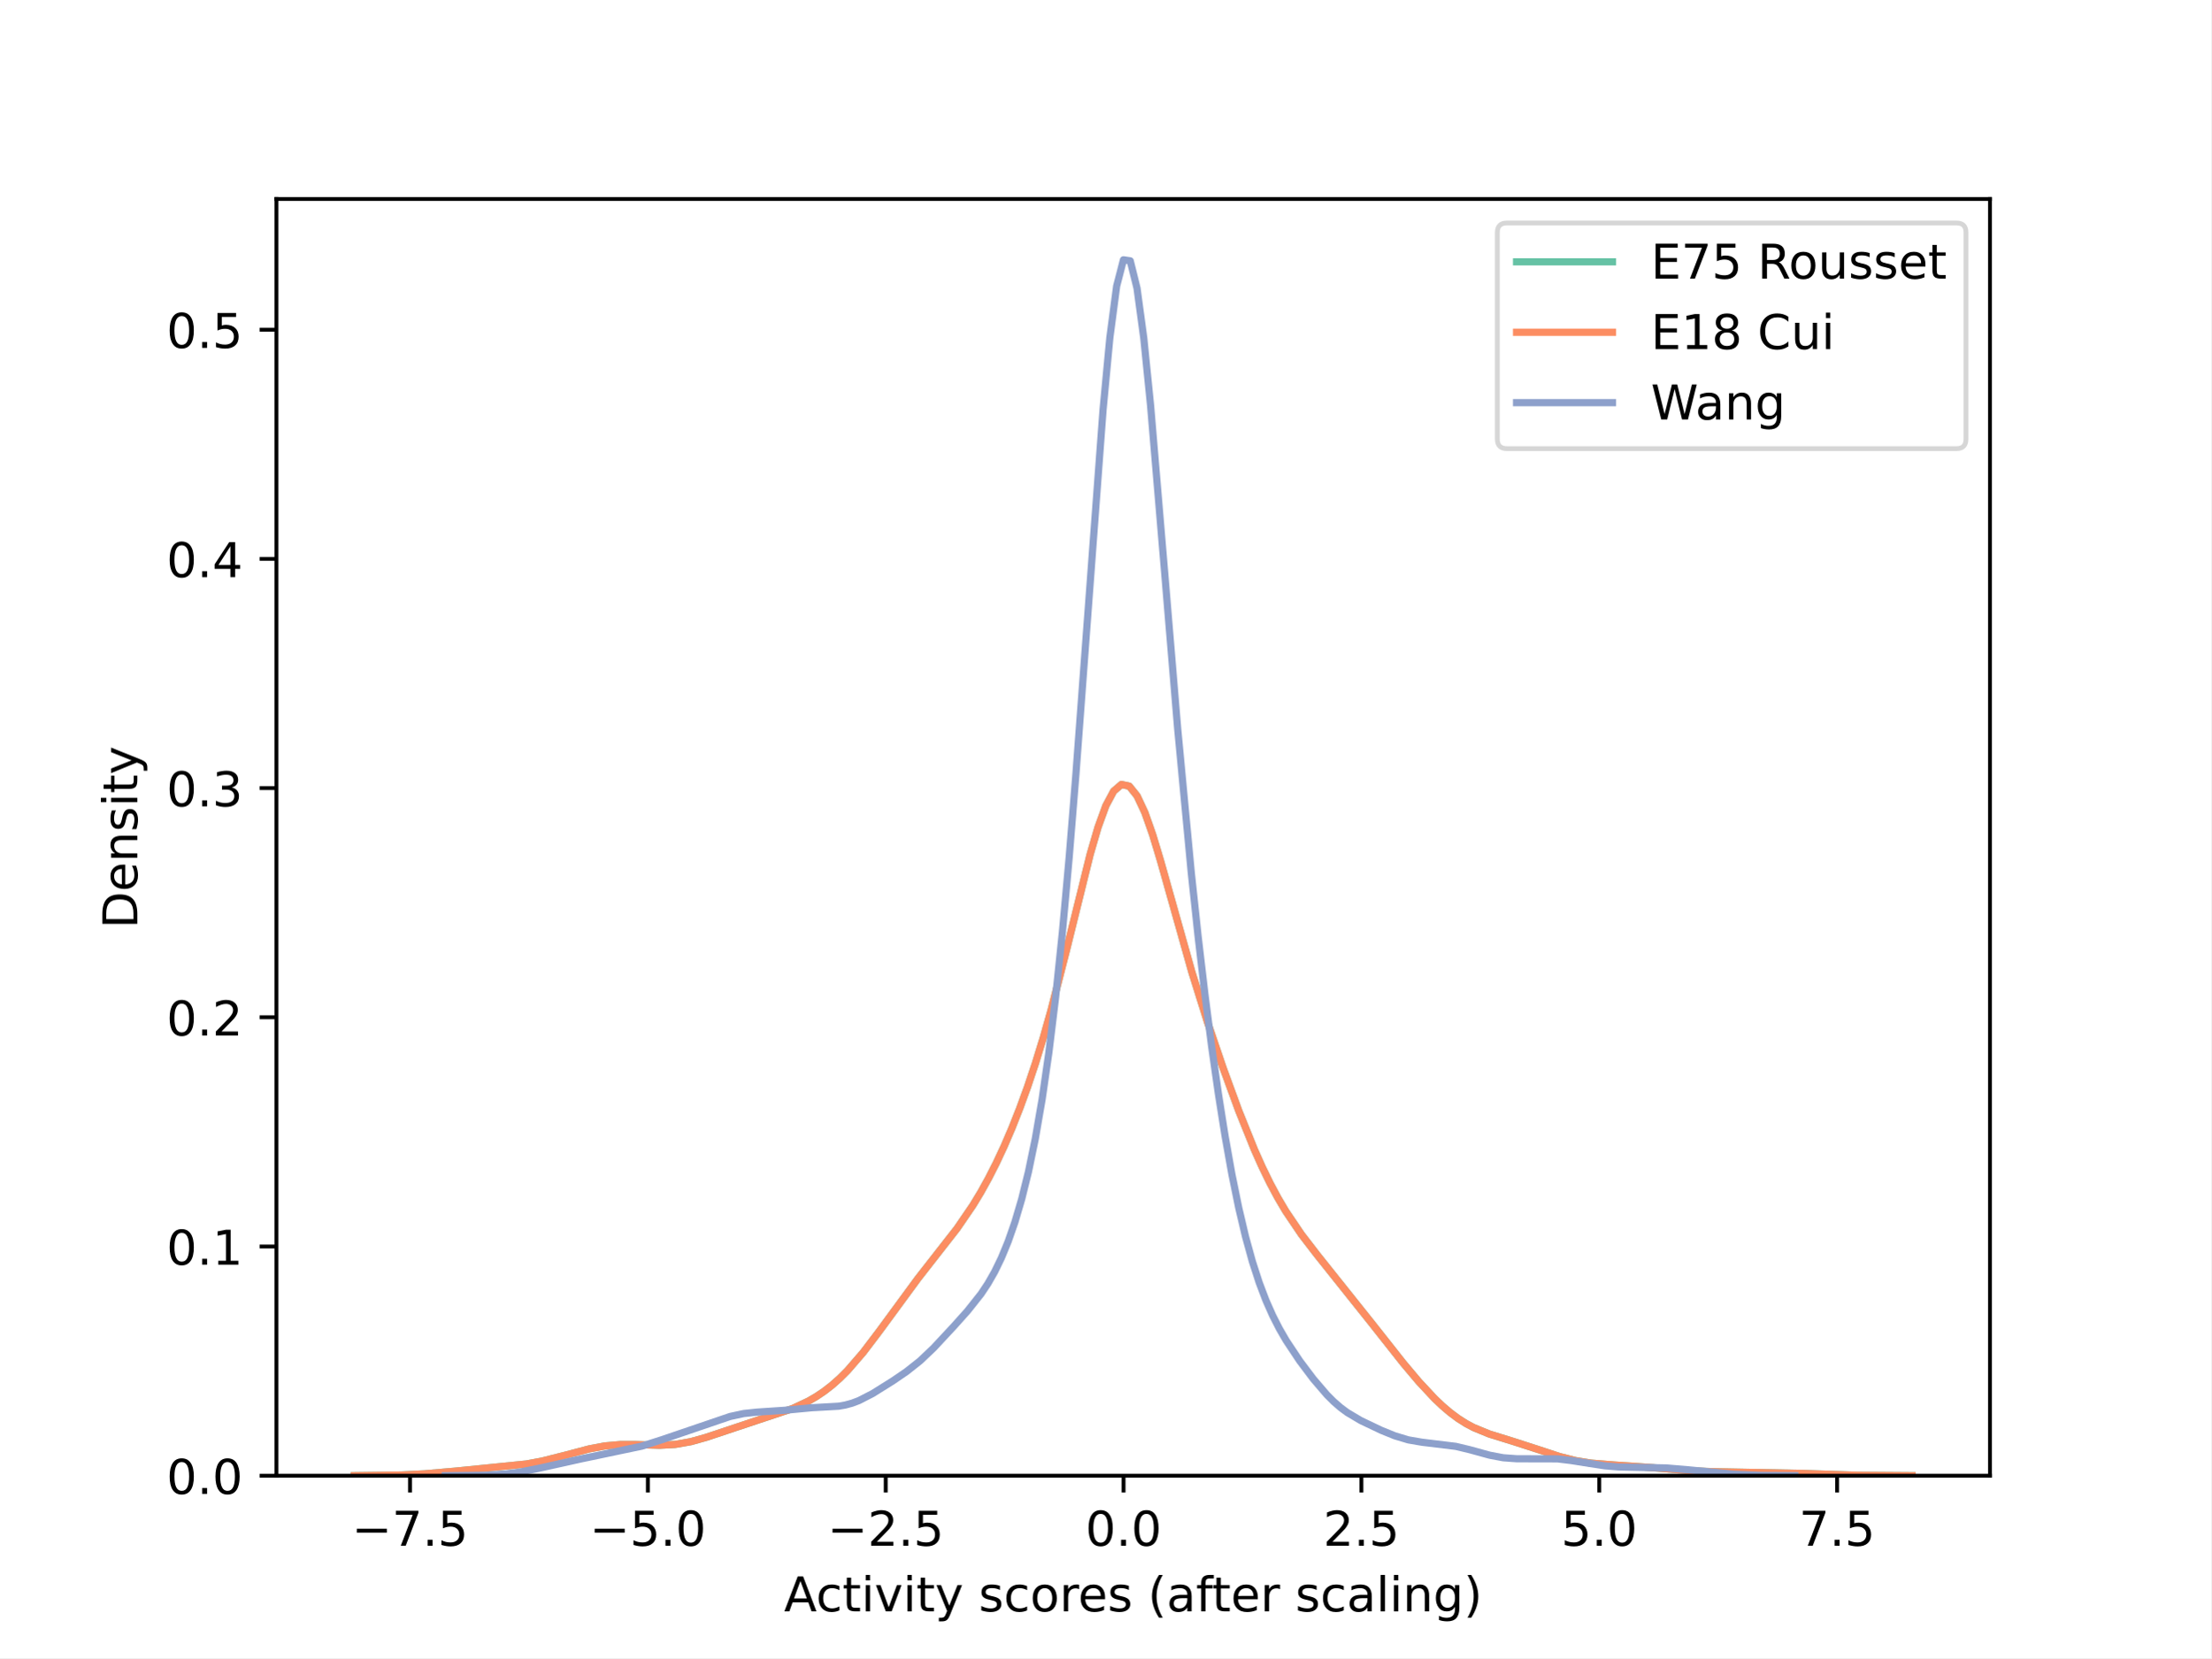
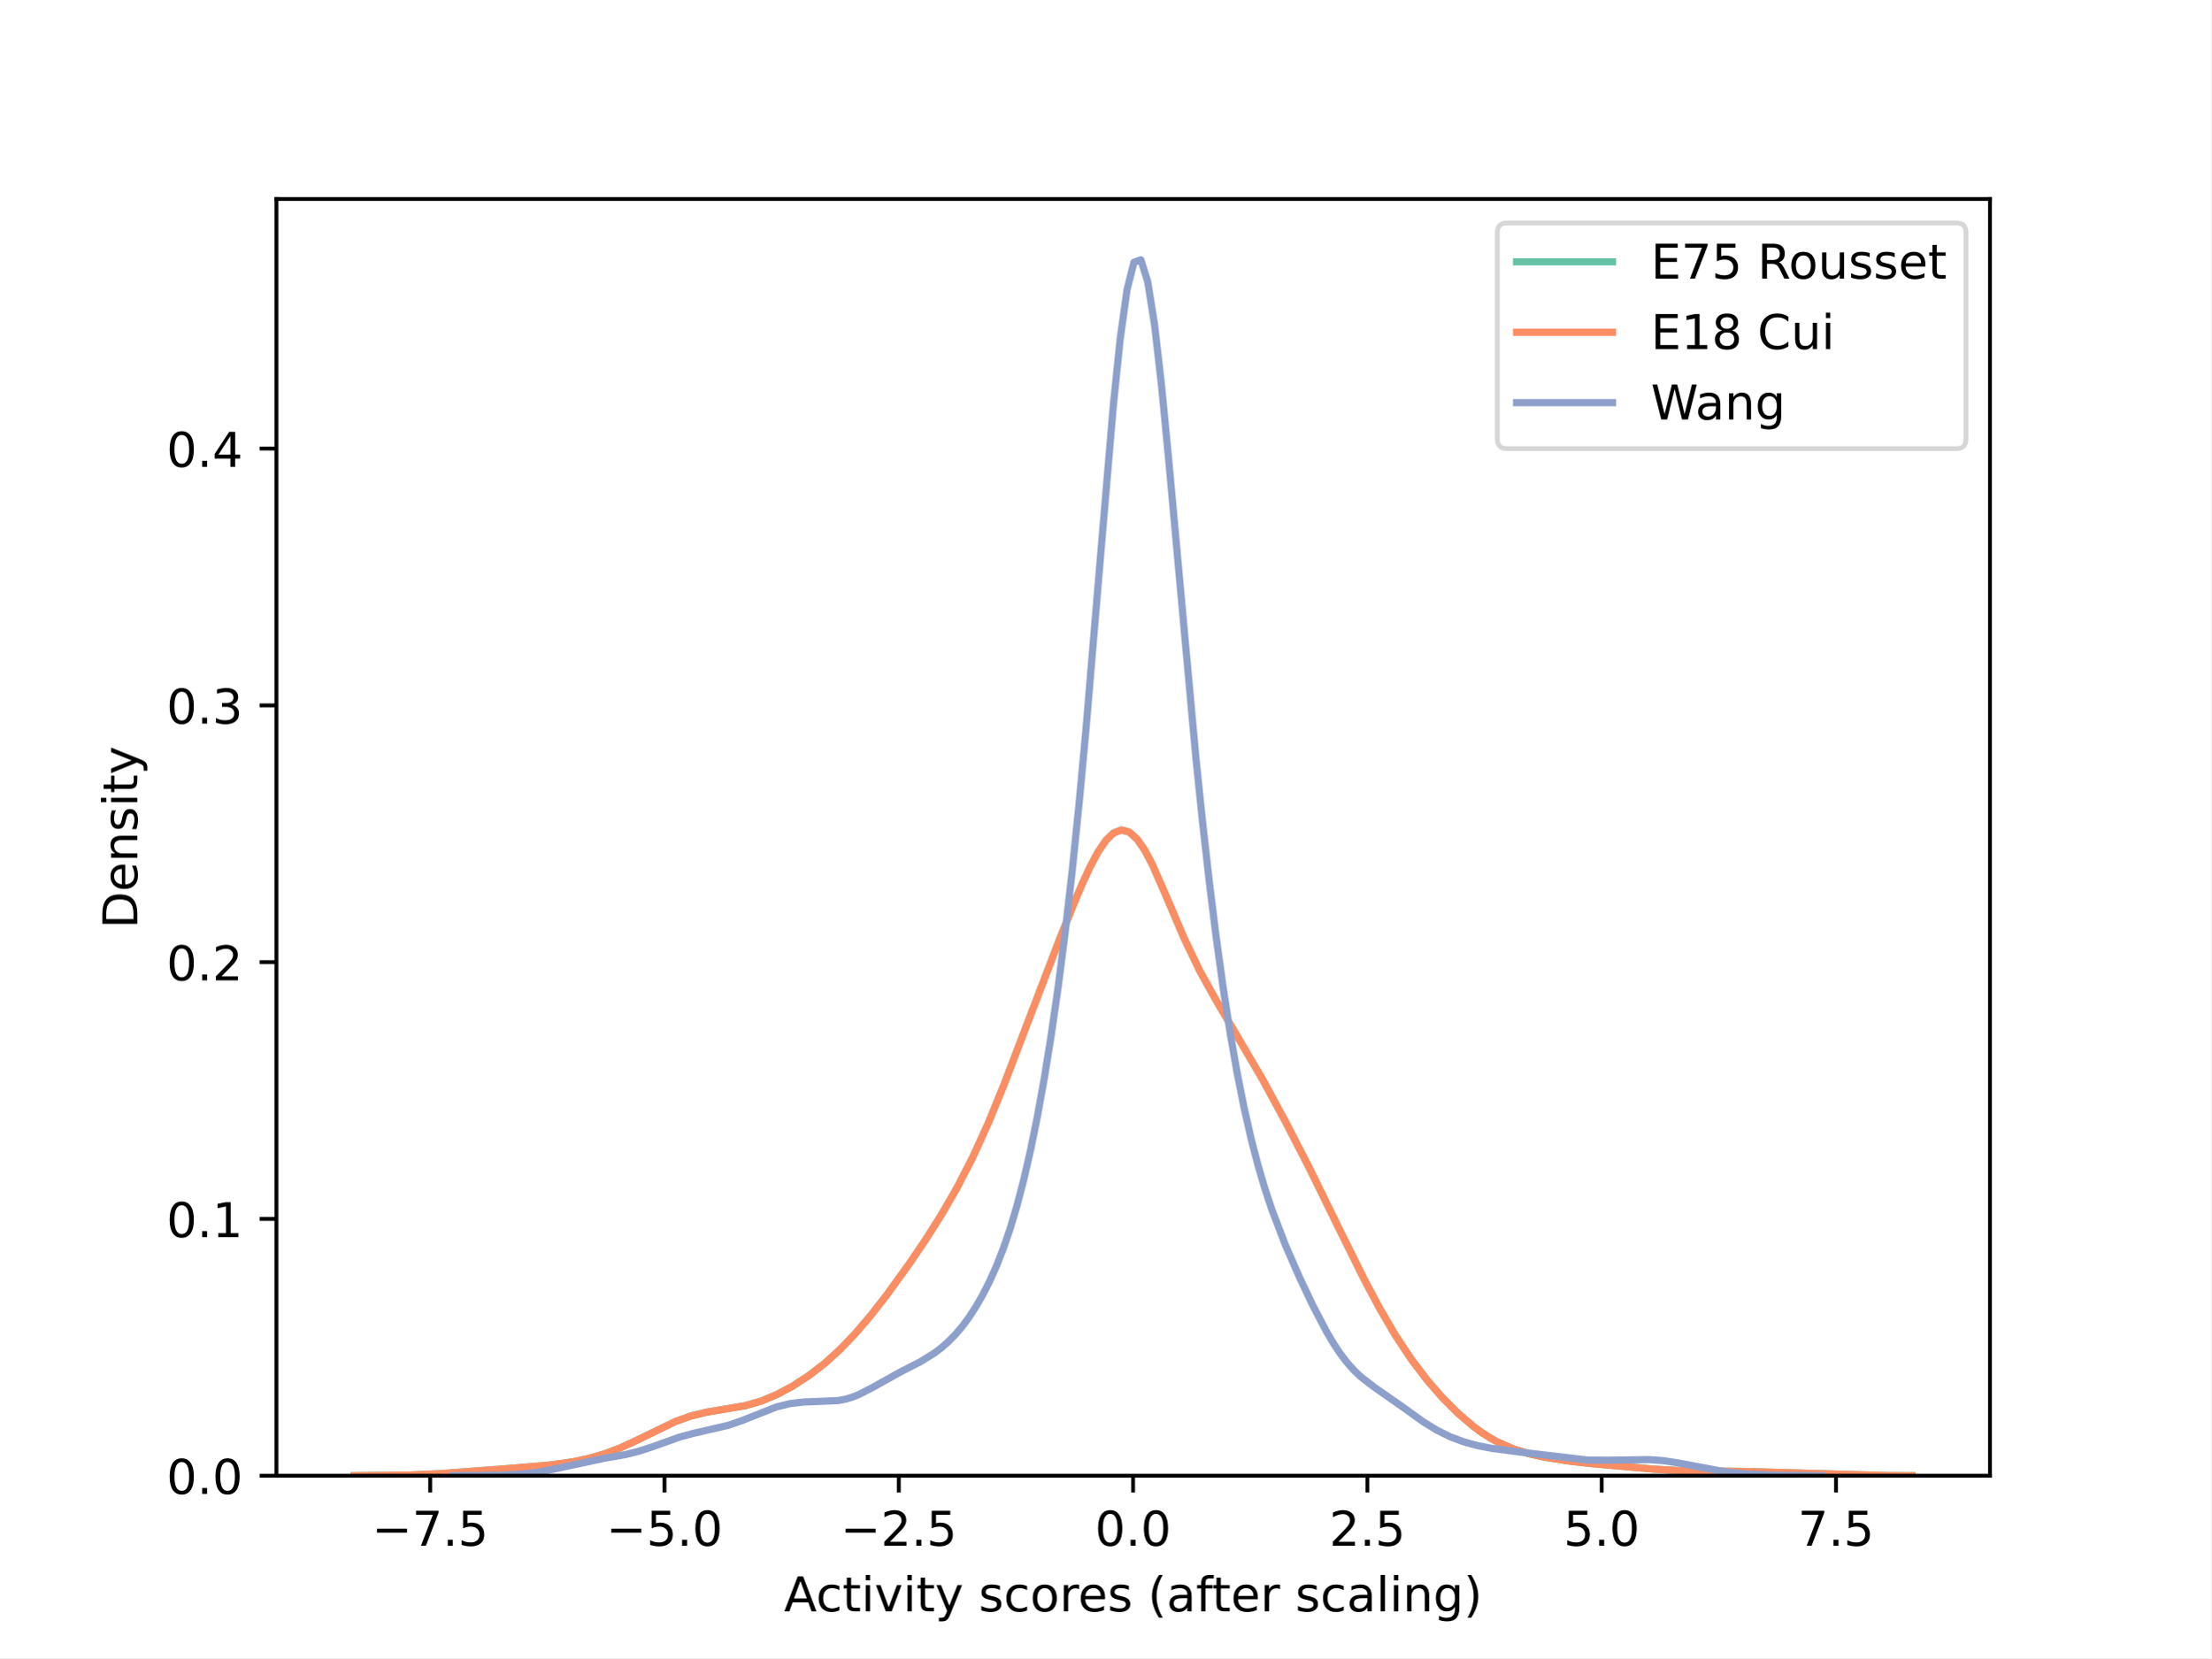
<svg xmlns="http://www.w3.org/2000/svg" xmlns:xlink="http://www.w3.org/1999/xlink" width="460.8pt" height="345.6pt" viewBox="0 0 460.8 345.6" version="1.1">
  <defs>
    <style type="text/css">*{stroke-linejoin: round; stroke-linecap: butt}</style>
  </defs>
  <g id="figure_1">
    <g id="patch_1">
      <path d="M 0 345.6  L 460.8 345.6  L 460.8 0  L 0 0  z " style="fill: #ffffff" />
    </g>
    <g id="axes_1">
      <g id="patch_2">
        <path d="M 57.6 307.584  L 414.72 307.584  L 414.72 41.472  L 57.6 41.472  z " style="fill: #ffffff" />
      </g>
      <g id="matplotlib.axis_1">
        <g id="xtick_1">
          <g id="line2d_1">
            <defs>
-               <path id="mdf2edb99ec" d="M 0 0  L 0 3.5  " style="stroke: #000000; stroke-width: 0.8" />
-             </defs>
-             <g>
-               <use xlink:href="#mdf2edb99ec" x="85.443" y="307.584" style="stroke: #000000; stroke-width: 0.8" />
+               <path id="ma70a51de96" d="M 0 0  L 0 3.5  " style="stroke: #000000; stroke-width: 0.8" />
+             </defs>
+             <g>
+               <use xlink:href="#ma70a51de96" x="89.648" y="307.584" style="stroke: #000000; stroke-width: 0.8" />
            </g>
          </g>
          <g id="text_1">
-             <g transform="translate(73.30205 322.1824)scale(0.1 -0.1)">
+             <g transform="translate(77.50654 322.1824)scale(0.1 -0.1)">
              <defs>
                <path id="DejaVuSans-2212" d="M 678 2272  L 4684 2272  L 4684 1741  L 678 1741  L 678 2272  z " transform="scale(0.015625)" />
                <path id="DejaVuSans-37" d="M 525 4666  L 3525 4666  L 3525 4397  L 1831 0  L 1172 0  L 2766 4134  L 525 4134  L 525 4666  z " transform="scale(0.015625)" />
                <path id="DejaVuSans-2e" d="M 684 794  L 1344 794  L 1344 0  L 684 0  L 684 794  z " transform="scale(0.015625)" />
                <path id="DejaVuSans-35" d="M 691 4666  L 3169 4666  L 3169 4134  L 1269 4134  L 1269 2991  Q 1406 3038 1543 3061  Q 1681 3084 1819 3084  Q 2600 3084 3056 2656  Q 3513 2228 3513 1497  Q 3513 744 3044 326  Q 2575 -91 1722 -91  Q 1428 -91 1123 -41  Q 819 9 494 109  L 494 744  Q 775 591 1075 516  Q 1375 441 1709 441  Q 2250 441 2565 725  Q 2881 1009 2881 1497  Q 2881 1984 2565 2268  Q 2250 2553 1709 2553  Q 1456 2553 1204 2497  Q 953 2441 691 2322  L 691 4666  z " transform="scale(0.015625)" />
              </defs>
              <use xlink:href="#DejaVuSans-2212" />
              <use xlink:href="#DejaVuSans-37" x="83.789" />
              <use xlink:href="#DejaVuSans-2e" x="147.412" />
              <use xlink:href="#DejaVuSans-35" x="179.199" />
            </g>
          </g>
        </g>
        <g id="xtick_2">
          <g id="line2d_2">
            <g>
-               <use xlink:href="#mdf2edb99ec" x="135.014" y="307.584" style="stroke: #000000; stroke-width: 0.8" />
+               <use xlink:href="#ma70a51de96" x="138.479" y="307.584" style="stroke: #000000; stroke-width: 0.8" />
            </g>
          </g>
          <g id="text_2">
-             <g transform="translate(122.8723 322.1824)scale(0.1 -0.1)">
+             <g transform="translate(126.3375 322.1824)scale(0.1 -0.1)">
              <defs>
                <path id="DejaVuSans-30" d="M 2034 4250  Q 1547 4250 1301 3770  Q 1056 3291 1056 2328  Q 1056 1369 1301 889  Q 1547 409 2034 409  Q 2525 409 2770 889  Q 3016 1369 3016 2328  Q 3016 3291 2770 3770  Q 2525 4250 2034 4250  z M 2034 4750  Q 2819 4750 3233 4129  Q 3647 3509 3647 2328  Q 3647 1150 3233 529  Q 2819 -91 2034 -91  Q 1250 -91 836 529  Q 422 1150 422 2328  Q 422 3509 836 4129  Q 1250 4750 2034 4750  z " transform="scale(0.015625)" />
              </defs>
              <use xlink:href="#DejaVuSans-2212" />
              <use xlink:href="#DejaVuSans-35" x="83.789" />
              <use xlink:href="#DejaVuSans-2e" x="147.412" />
              <use xlink:href="#DejaVuSans-30" x="179.199" />
            </g>
          </g>
        </g>
        <g id="xtick_3">
          <g id="line2d_3">
            <g>
-               <use xlink:href="#mdf2edb99ec" x="184.584" y="307.584" style="stroke: #000000; stroke-width: 0.8" />
+               <use xlink:href="#ma70a51de96" x="187.31" y="307.584" style="stroke: #000000; stroke-width: 0.8" />
            </g>
          </g>
          <g id="text_3">
-             <g transform="translate(172.4425 322.1824)scale(0.1 -0.1)">
+             <g transform="translate(175.1685 322.1824)scale(0.1 -0.1)">
              <defs>
                <path id="DejaVuSans-32" d="M 1228 531  L 3431 531  L 3431 0  L 469 0  L 469 531  Q 828 903 1448 1529  Q 2069 2156 2228 2338  Q 2531 2678 2651 2914  Q 2772 3150 2772 3378  Q 2772 3750 2511 3984  Q 2250 4219 1831 4219  Q 1534 4219 1204 4116  Q 875 4013 500 3803  L 500 4441  Q 881 4594 1212 4672  Q 1544 4750 1819 4750  Q 2544 4750 2975 4387  Q 3406 4025 3406 3419  Q 3406 3131 3298 2873  Q 3191 2616 2906 2266  Q 2828 2175 2409 1742  Q 1991 1309 1228 531  z " transform="scale(0.015625)" />
              </defs>
              <use xlink:href="#DejaVuSans-2212" />
              <use xlink:href="#DejaVuSans-32" x="83.789" />
              <use xlink:href="#DejaVuSans-2e" x="147.412" />
              <use xlink:href="#DejaVuSans-35" x="179.199" />
            </g>
          </g>
        </g>
        <g id="xtick_4">
          <g id="line2d_4">
            <g>
-               <use xlink:href="#mdf2edb99ec" x="234.154" y="307.584" style="stroke: #000000; stroke-width: 0.8" />
+               <use xlink:href="#ma70a51de96" x="236.141" y="307.584" style="stroke: #000000; stroke-width: 0.8" />
            </g>
          </g>
          <g id="text_4">
-             <g transform="translate(226.2026 322.1824)scale(0.1 -0.1)">
+             <g transform="translate(228.1893 322.1824)scale(0.1 -0.1)">
              <use xlink:href="#DejaVuSans-30" />
              <use xlink:href="#DejaVuSans-2e" x="63.623" />
              <use xlink:href="#DejaVuSans-30" x="95.41" />
            </g>
          </g>
        </g>
        <g id="xtick_5">
          <g id="line2d_5">
            <g>
-               <use xlink:href="#mdf2edb99ec" x="283.724" y="307.584" style="stroke: #000000; stroke-width: 0.8" />
+               <use xlink:href="#ma70a51de96" x="284.972" y="307.584" style="stroke: #000000; stroke-width: 0.8" />
            </g>
          </g>
          <g id="text_5">
-             <g transform="translate(275.7728 322.1824)scale(0.1 -0.1)">
+             <g transform="translate(277.0203 322.1824)scale(0.1 -0.1)">
              <use xlink:href="#DejaVuSans-32" />
              <use xlink:href="#DejaVuSans-2e" x="63.623" />
              <use xlink:href="#DejaVuSans-35" x="95.41" />
            </g>
          </g>
        </g>
        <g id="xtick_6">
          <g id="line2d_6">
            <g>
-               <use xlink:href="#mdf2edb99ec" x="333.295" y="307.584" style="stroke: #000000; stroke-width: 0.8" />
+               <use xlink:href="#ma70a51de96" x="333.803" y="307.584" style="stroke: #000000; stroke-width: 0.8" />
            </g>
          </g>
          <g id="text_6">
-             <g transform="translate(325.3431 322.1824)scale(0.1 -0.1)">
+             <g transform="translate(325.8513 322.1824)scale(0.1 -0.1)">
              <use xlink:href="#DejaVuSans-35" />
              <use xlink:href="#DejaVuSans-2e" x="63.623" />
              <use xlink:href="#DejaVuSans-30" x="95.41" />
            </g>
          </g>
        </g>
        <g id="xtick_7">
          <g id="line2d_7">
            <g>
-               <use xlink:href="#mdf2edb99ec" x="382.865" y="307.584" style="stroke: #000000; stroke-width: 0.8" />
+               <use xlink:href="#ma70a51de96" x="382.634" y="307.584" style="stroke: #000000; stroke-width: 0.8" />
            </g>
          </g>
          <g id="text_7">
-             <g transform="translate(374.9133 322.1824)scale(0.1 -0.1)">
+             <g transform="translate(374.6823 322.1824)scale(0.1 -0.1)">
              <use xlink:href="#DejaVuSans-37" />
              <use xlink:href="#DejaVuSans-2e" x="63.623" />
              <use xlink:href="#DejaVuSans-35" x="95.41" />
            </g>
          </g>
        </g>
        <g id="text_8">
          <g transform="translate(163.3866 335.8606)scale(0.1 -0.1)">
            <defs>
              <path id="DejaVuSans-41" d="M 2188 4044  L 1331 1722  L 3047 1722  L 2188 4044  z M 1831 4666  L 2547 4666  L 4325 0  L 3669 0  L 3244 1197  L 1141 1197  L 716 0  L 50 0  L 1831 4666  z " transform="scale(0.015625)" />
              <path id="DejaVuSans-63" d="M 3122 3366  L 3122 2828  Q 2878 2963 2633 3030  Q 2388 3097 2138 3097  Q 1578 3097 1268 2742  Q 959 2388 959 1747  Q 959 1106 1268 751  Q 1578 397 2138 397  Q 2388 397 2633 464  Q 2878 531 3122 666  L 3122 134  Q 2881 22 2623 -34  Q 2366 -91 2075 -91  Q 1284 -91 818 406  Q 353 903 353 1747  Q 353 2603 823 3093  Q 1294 3584 2113 3584  Q 2378 3584 2631 3529  Q 2884 3475 3122 3366  z " transform="scale(0.015625)" />
              <path id="DejaVuSans-74" d="M 1172 4494  L 1172 3500  L 2356 3500  L 2356 3053  L 1172 3053  L 1172 1153  Q 1172 725 1289 603  Q 1406 481 1766 481  L 2356 481  L 2356 0  L 1766 0  Q 1100 0 847 248  Q 594 497 594 1153  L 594 3053  L 172 3053  L 172 3500  L 594 3500  L 594 4494  L 1172 4494  z " transform="scale(0.015625)" />
              <path id="DejaVuSans-69" d="M 603 3500  L 1178 3500  L 1178 0  L 603 0  L 603 3500  z M 603 4863  L 1178 4863  L 1178 4134  L 603 4134  L 603 4863  z " transform="scale(0.015625)" />
              <path id="DejaVuSans-76" d="M 191 3500  L 800 3500  L 1894 563  L 2988 3500  L 3597 3500  L 2284 0  L 1503 0  L 191 3500  z " transform="scale(0.015625)" />
              <path id="DejaVuSans-79" d="M 2059 -325  Q 1816 -950 1584 -1140  Q 1353 -1331 966 -1331  L 506 -1331  L 506 -850  L 844 -850  Q 1081 -850 1212 -737  Q 1344 -625 1503 -206  L 1606 56  L 191 3500  L 800 3500  L 1894 763  L 2988 3500  L 3597 3500  L 2059 -325  z " transform="scale(0.015625)" />
              <path id="DejaVuSans-20" transform="scale(0.015625)" />
              <path id="DejaVuSans-73" d="M 2834 3397  L 2834 2853  Q 2591 2978 2328 3040  Q 2066 3103 1784 3103  Q 1356 3103 1142 2972  Q 928 2841 928 2578  Q 928 2378 1081 2264  Q 1234 2150 1697 2047  L 1894 2003  Q 2506 1872 2764 1633  Q 3022 1394 3022 966  Q 3022 478 2636 193  Q 2250 -91 1575 -91  Q 1294 -91 989 -36  Q 684 19 347 128  L 347 722  Q 666 556 975 473  Q 1284 391 1588 391  Q 1994 391 2212 530  Q 2431 669 2431 922  Q 2431 1156 2273 1281  Q 2116 1406 1581 1522  L 1381 1569  Q 847 1681 609 1914  Q 372 2147 372 2553  Q 372 3047 722 3315  Q 1072 3584 1716 3584  Q 2034 3584 2315 3537  Q 2597 3491 2834 3397  z " transform="scale(0.015625)" />
              <path id="DejaVuSans-6f" d="M 1959 3097  Q 1497 3097 1228 2736  Q 959 2375 959 1747  Q 959 1119 1226 758  Q 1494 397 1959 397  Q 2419 397 2687 759  Q 2956 1122 2956 1747  Q 2956 2369 2687 2733  Q 2419 3097 1959 3097  z M 1959 3584  Q 2709 3584 3137 3096  Q 3566 2609 3566 1747  Q 3566 888 3137 398  Q 2709 -91 1959 -91  Q 1206 -91 779 398  Q 353 888 353 1747  Q 353 2609 779 3096  Q 1206 3584 1959 3584  z " transform="scale(0.015625)" />
              <path id="DejaVuSans-72" d="M 2631 2963  Q 2534 3019 2420 3045  Q 2306 3072 2169 3072  Q 1681 3072 1420 2755  Q 1159 2438 1159 1844  L 1159 0  L 581 0  L 581 3500  L 1159 3500  L 1159 2956  Q 1341 3275 1631 3429  Q 1922 3584 2338 3584  Q 2397 3584 2469 3576  Q 2541 3569 2628 3553  L 2631 2963  z " transform="scale(0.015625)" />
              <path id="DejaVuSans-65" d="M 3597 1894  L 3597 1613  L 953 1613  Q 991 1019 1311 708  Q 1631 397 2203 397  Q 2534 397 2845 478  Q 3156 559 3463 722  L 3463 178  Q 3153 47 2828 -22  Q 2503 -91 2169 -91  Q 1331 -91 842 396  Q 353 884 353 1716  Q 353 2575 817 3079  Q 1281 3584 2069 3584  Q 2775 3584 3186 3129  Q 3597 2675 3597 1894  z M 3022 2063  Q 3016 2534 2758 2815  Q 2500 3097 2075 3097  Q 1594 3097 1305 2825  Q 1016 2553 972 2059  L 3022 2063  z " transform="scale(0.015625)" />
              <path id="DejaVuSans-28" d="M 1984 4856  Q 1566 4138 1362 3434  Q 1159 2731 1159 2009  Q 1159 1288 1364 580  Q 1569 -128 1984 -844  L 1484 -844  Q 1016 -109 783 600  Q 550 1309 550 2009  Q 550 2706 781 3412  Q 1013 4119 1484 4856  L 1984 4856  z " transform="scale(0.015625)" />
              <path id="DejaVuSans-61" d="M 2194 1759  Q 1497 1759 1228 1600  Q 959 1441 959 1056  Q 959 750 1161 570  Q 1363 391 1709 391  Q 2188 391 2477 730  Q 2766 1069 2766 1631  L 2766 1759  L 2194 1759  z M 3341 1997  L 3341 0  L 2766 0  L 2766 531  Q 2569 213 2275 61  Q 1981 -91 1556 -91  Q 1019 -91 701 211  Q 384 513 384 1019  Q 384 1609 779 1909  Q 1175 2209 1959 2209  L 2766 2209  L 2766 2266  Q 2766 2663 2505 2880  Q 2244 3097 1772 3097  Q 1472 3097 1187 3025  Q 903 2953 641 2809  L 641 3341  Q 956 3463 1253 3523  Q 1550 3584 1831 3584  Q 2591 3584 2966 3190  Q 3341 2797 3341 1997  z " transform="scale(0.015625)" />
              <path id="DejaVuSans-66" d="M 2375 4863  L 2375 4384  L 1825 4384  Q 1516 4384 1395 4259  Q 1275 4134 1275 3809  L 1275 3500  L 2222 3500  L 2222 3053  L 1275 3053  L 1275 0  L 697 0  L 697 3053  L 147 3053  L 147 3500  L 697 3500  L 697 3744  Q 697 4328 969 4595  Q 1241 4863 1831 4863  L 2375 4863  z " transform="scale(0.015625)" />
              <path id="DejaVuSans-6c" d="M 603 4863  L 1178 4863  L 1178 0  L 603 0  L 603 4863  z " transform="scale(0.015625)" />
              <path id="DejaVuSans-6e" d="M 3513 2113  L 3513 0  L 2938 0  L 2938 2094  Q 2938 2591 2744 2837  Q 2550 3084 2163 3084  Q 1697 3084 1428 2787  Q 1159 2491 1159 1978  L 1159 0  L 581 0  L 581 3500  L 1159 3500  L 1159 2956  Q 1366 3272 1645 3428  Q 1925 3584 2291 3584  Q 2894 3584 3203 3211  Q 3513 2838 3513 2113  z " transform="scale(0.015625)" />
              <path id="DejaVuSans-67" d="M 2906 1791  Q 2906 2416 2648 2759  Q 2391 3103 1925 3103  Q 1463 3103 1205 2759  Q 947 2416 947 1791  Q 947 1169 1205 825  Q 1463 481 1925 481  Q 2391 481 2648 825  Q 2906 1169 2906 1791  z M 3481 434  Q 3481 -459 3084 -895  Q 2688 -1331 1869 -1331  Q 1566 -1331 1297 -1286  Q 1028 -1241 775 -1147  L 775 -588  Q 1028 -725 1275 -790  Q 1522 -856 1778 -856  Q 2344 -856 2625 -561  Q 2906 -266 2906 331  L 2906 616  Q 2728 306 2450 153  Q 2172 0 1784 0  Q 1141 0 747 490  Q 353 981 353 1791  Q 353 2603 747 3093  Q 1141 3584 1784 3584  Q 2172 3584 2450 3431  Q 2728 3278 2906 2969  L 2906 3500  L 3481 3500  L 3481 434  z " transform="scale(0.015625)" />
              <path id="DejaVuSans-29" d="M 513 4856  L 1013 4856  Q 1481 4119 1714 3412  Q 1947 2706 1947 2009  Q 1947 1309 1714 600  Q 1481 -109 1013 -844  L 513 -844  Q 928 -128 1133 580  Q 1338 1288 1338 2009  Q 1338 2731 1133 3434  Q 928 4138 513 4856  z " transform="scale(0.015625)" />
            </defs>
            <use xlink:href="#DejaVuSans-41" />
            <use xlink:href="#DejaVuSans-63" x="66.658" />
            <use xlink:href="#DejaVuSans-74" x="121.639" />
            <use xlink:href="#DejaVuSans-69" x="160.848" />
            <use xlink:href="#DejaVuSans-76" x="188.631" />
            <use xlink:href="#DejaVuSans-69" x="247.811" />
            <use xlink:href="#DejaVuSans-74" x="275.594" />
            <use xlink:href="#DejaVuSans-79" x="314.803" />
            <use xlink:href="#DejaVuSans-20" x="373.982" />
            <use xlink:href="#DejaVuSans-73" x="405.77" />
            <use xlink:href="#DejaVuSans-63" x="457.869" />
            <use xlink:href="#DejaVuSans-6f" x="512.85" />
            <use xlink:href="#DejaVuSans-72" x="574.031" />
            <use xlink:href="#DejaVuSans-65" x="612.895" />
            <use xlink:href="#DejaVuSans-73" x="674.418" />
            <use xlink:href="#DejaVuSans-20" x="726.518" />
            <use xlink:href="#DejaVuSans-28" x="758.305" />
            <use xlink:href="#DejaVuSans-61" x="797.318" />
            <use xlink:href="#DejaVuSans-66" x="858.598" />
            <use xlink:href="#DejaVuSans-74" x="892.053" />
            <use xlink:href="#DejaVuSans-65" x="931.262" />
            <use xlink:href="#DejaVuSans-72" x="992.785" />
            <use xlink:href="#DejaVuSans-20" x="1033.898" />
            <use xlink:href="#DejaVuSans-73" x="1065.686" />
            <use xlink:href="#DejaVuSans-63" x="1117.785" />
            <use xlink:href="#DejaVuSans-61" x="1172.766" />
            <use xlink:href="#DejaVuSans-6c" x="1234.045" />
            <use xlink:href="#DejaVuSans-69" x="1261.828" />
            <use xlink:href="#DejaVuSans-6e" x="1289.611" />
            <use xlink:href="#DejaVuSans-67" x="1352.99" />
            <use xlink:href="#DejaVuSans-29" x="1416.467" />
          </g>
        </g>
      </g>
      <g id="matplotlib.axis_2">
        <g id="ytick_1">
          <g id="line2d_8">
            <defs>
-               <path id="m6908d7a405" d="M 0 0  L -3.5 0  " style="stroke: #000000; stroke-width: 0.8" />
-             </defs>
-             <g>
-               <use xlink:href="#m6908d7a405" x="57.6" y="307.584" style="stroke: #000000; stroke-width: 0.8" />
+               <path id="m9f17d94ec9" d="M 0 0  L -3.5 0  " style="stroke: #000000; stroke-width: 0.8" />
+             </defs>
+             <g>
+               <use xlink:href="#m9f17d94ec9" x="57.6" y="307.584" style="stroke: #000000; stroke-width: 0.8" />
            </g>
          </g>
          <g id="text_9">
            <g transform="translate(34.69687 311.3832)scale(0.1 -0.1)">
              <use xlink:href="#DejaVuSans-30" />
              <use xlink:href="#DejaVuSans-2e" x="63.623" />
              <use xlink:href="#DejaVuSans-30" x="95.41" />
            </g>
          </g>
        </g>
        <g id="ytick_2">
          <g id="line2d_9">
            <g>
-               <use xlink:href="#m6908d7a405" x="57.6" y="259.81" style="stroke: #000000; stroke-width: 0.8" />
+               <use xlink:href="#m9f17d94ec9" x="57.6" y="254.063" style="stroke: #000000; stroke-width: 0.8" />
            </g>
          </g>
          <g id="text_10">
-             <g transform="translate(34.69687 263.6093)scale(0.1 -0.1)">
+             <g transform="translate(34.69687 257.8618)scale(0.1 -0.1)">
              <defs>
                <path id="DejaVuSans-31" d="M 794 531  L 1825 531  L 1825 4091  L 703 3866  L 703 4441  L 1819 4666  L 2450 4666  L 2450 531  L 3481 531  L 3481 0  L 794 0  L 794 531  z " transform="scale(0.015625)" />
              </defs>
              <use xlink:href="#DejaVuSans-30" />
              <use xlink:href="#DejaVuSans-2e" x="63.623" />
              <use xlink:href="#DejaVuSans-31" x="95.41" />
            </g>
          </g>
        </g>
        <g id="ytick_3">
          <g id="line2d_10">
            <g>
-               <use xlink:href="#m6908d7a405" x="57.6" y="212.036" style="stroke: #000000; stroke-width: 0.8" />
+               <use xlink:href="#m9f17d94ec9" x="57.6" y="200.541" style="stroke: #000000; stroke-width: 0.8" />
            </g>
          </g>
          <g id="text_11">
-             <g transform="translate(34.69687 215.8353)scale(0.1 -0.1)">
+             <g transform="translate(34.69687 204.3405)scale(0.1 -0.1)">
              <use xlink:href="#DejaVuSans-30" />
              <use xlink:href="#DejaVuSans-2e" x="63.623" />
              <use xlink:href="#DejaVuSans-32" x="95.41" />
            </g>
          </g>
        </g>
        <g id="ytick_4">
          <g id="line2d_11">
            <g>
-               <use xlink:href="#m6908d7a405" x="57.6" y="164.262" style="stroke: #000000; stroke-width: 0.8" />
+               <use xlink:href="#m9f17d94ec9" x="57.6" y="147.02" style="stroke: #000000; stroke-width: 0.8" />
            </g>
          </g>
          <g id="text_12">
-             <g transform="translate(34.69687 168.0613)scale(0.1 -0.1)">
+             <g transform="translate(34.69687 150.8191)scale(0.1 -0.1)">
              <defs>
                <path id="DejaVuSans-33" d="M 2597 2516  Q 3050 2419 3304 2112  Q 3559 1806 3559 1356  Q 3559 666 3084 287  Q 2609 -91 1734 -91  Q 1441 -91 1130 -33  Q 819 25 488 141  L 488 750  Q 750 597 1062 519  Q 1375 441 1716 441  Q 2309 441 2620 675  Q 2931 909 2931 1356  Q 2931 1769 2642 2001  Q 2353 2234 1838 2234  L 1294 2234  L 1294 2753  L 1863 2753  Q 2328 2753 2575 2939  Q 2822 3125 2822 3475  Q 2822 3834 2567 4026  Q 2313 4219 1838 4219  Q 1578 4219 1281 4162  Q 984 4106 628 3988  L 628 4550  Q 988 4650 1302 4700  Q 1616 4750 1894 4750  Q 2613 4750 3031 4423  Q 3450 4097 3450 3541  Q 3450 3153 3228 2886  Q 3006 2619 2597 2516  z " transform="scale(0.015625)" />
              </defs>
              <use xlink:href="#DejaVuSans-30" />
              <use xlink:href="#DejaVuSans-2e" x="63.623" />
              <use xlink:href="#DejaVuSans-33" x="95.41" />
            </g>
          </g>
        </g>
        <g id="ytick_5">
          <g id="line2d_12">
            <g>
-               <use xlink:href="#m6908d7a405" x="57.6" y="116.488" style="stroke: #000000; stroke-width: 0.8" />
+               <use xlink:href="#m9f17d94ec9" x="57.6" y="93.498" style="stroke: #000000; stroke-width: 0.8" />
            </g>
          </g>
          <g id="text_13">
-             <g transform="translate(34.69687 120.2874)scale(0.1 -0.1)">
+             <g transform="translate(34.69687 97.29771)scale(0.1 -0.1)">
              <defs>
                <path id="DejaVuSans-34" d="M 2419 4116  L 825 1625  L 2419 1625  L 2419 4116  z M 2253 4666  L 3047 4666  L 3047 1625  L 3713 1625  L 3713 1100  L 3047 1100  L 3047 0  L 2419 0  L 2419 1100  L 313 1100  L 313 1709  L 2253 4666  z " transform="scale(0.015625)" />
              </defs>
              <use xlink:href="#DejaVuSans-30" />
              <use xlink:href="#DejaVuSans-2e" x="63.623" />
              <use xlink:href="#DejaVuSans-34" x="95.41" />
            </g>
          </g>
        </g>
-         <g id="ytick_6">
-           <g id="line2d_13">
-             <g>
-               <use xlink:href="#m6908d7a405" x="57.6" y="68.714" style="stroke: #000000; stroke-width: 0.8" />
-             </g>
-           </g>
-           <g id="text_14">
-             <g transform="translate(34.69687 72.51339)scale(0.1 -0.1)">
-               <use xlink:href="#DejaVuSans-30" />
-               <use xlink:href="#DejaVuSans-2e" x="63.623" />
-               <use xlink:href="#DejaVuSans-35" x="95.41" />
-             </g>
-           </g>
-         </g>
-         <g id="text_15">
+         <g id="text_14">
          <g transform="translate(28.61719 193.5366)rotate(-90)scale(0.1 -0.1)">
            <defs>
              <path id="DejaVuSans-44" d="M 1259 4147  L 1259 519  L 2022 519  Q 2988 519 3436 956  Q 3884 1394 3884 2338  Q 3884 3275 3436 3711  Q 2988 4147 2022 4147  L 1259 4147  z M 628 4666  L 1925 4666  Q 3281 4666 3915 4102  Q 4550 3538 4550 2338  Q 4550 1131 3912 565  Q 3275 0 1925 0  L 628 0  L 628 4666  z " transform="scale(0.015625)" />
            </defs>
            <use xlink:href="#DejaVuSans-44" />
            <use xlink:href="#DejaVuSans-65" x="77.002" />
            <use xlink:href="#DejaVuSans-6e" x="138.525" />
            <use xlink:href="#DejaVuSans-73" x="201.904" />
            <use xlink:href="#DejaVuSans-69" x="254.004" />
            <use xlink:href="#DejaVuSans-74" x="281.787" />
            <use xlink:href="#DejaVuSans-79" x="320.996" />
          </g>
        </g>
      </g>
+       <g id="line2d_13">
+         <path d="M 73.833 307.58  L 85.253 307.458  L 91.778 307.16  L 104.83 306.184  L 114.618 305.365  L 119.513 304.67  L 122.776 303.974  L 126.038 303.018  L 129.301 301.774  L 132.564 300.274  L 140.721 296.307  L 143.984 295.135  L 147.247 294.35  L 155.404 292.974  L 158.667 292.02  L 161.93 290.654  L 165.193 288.901  L 168.456 286.789  L 171.719 284.292  L 174.981 281.357  L 178.244 277.957  L 181.507 274.128  L 184.77 269.947  L 189.664 263.172  L 192.927 258.343  L 196.19 253.187  L 199.453 247.546  L 202.716 241.213  L 205.979 234.037  L 209.241 226.061  L 214.136 213.237  L 220.661 196.173  L 223.924 188.02  L 225.556 184.184  L 227.187 180.655  L 228.819 177.596  L 230.45 175.187  L 232.081 173.607  L 233.713 172.996  L 235.344 173.428  L 236.976 174.887  L 238.607 177.266  L 240.239 180.381  L 243.501 187.867  L 246.764 195.538  L 250.027 202.343  L 253.29 208.224  L 263.079 224.904  L 267.973 233.929  L 272.867 243.438  L 279.393 256.753  L 284.287 266.618  L 287.55 272.748  L 290.813 278.319  L 294.076 283.249  L 297.339 287.556  L 300.601 291.312  L 303.864 294.58  L 307.127 297.36  L 308.759 298.552  L 310.39 299.607  L 312.021 300.523  L 315.284 301.965  L 318.547 302.979  L 321.81 303.707  L 326.704 304.495  L 331.599 305.06  L 344.65 306.216  L 349.544 306.497  L 356.07 306.603  L 364.227 306.721  L 393.593 307.567  L 398.487 307.581  L 398.487 307.581  " clip-path="url(#p9e855fe647)" style="fill: none; stroke: #66c2a5; stroke-width: 1.5; stroke-linecap: square" />
+       </g>
      <g id="line2d_14">
-         <path d="M 73.833 307.577  L 83.621 307.446  L 88.516 307.197  L 95.041 306.627  L 109.724 305.147  L 112.987 304.535  L 117.881 303.297  L 122.776 302.004  L 126.038 301.384  L 129.301 301.092  L 132.564 301.099  L 137.458 301.245  L 140.721 301.065  L 143.984 300.49  L 147.247 299.568  L 165.193 293.582  L 168.456 292.051  L 170.087 291.106  L 171.719 290.011  L 173.35 288.749  L 174.981 287.305  L 176.613 285.676  L 179.876 281.9  L 183.139 277.604  L 191.296 266.491  L 199.453 256.048  L 202.716 251.278  L 204.347 248.589  L 205.979 245.654  L 207.61 242.45  L 209.241 238.959  L 210.873 235.163  L 212.504 231.039  L 214.136 226.557  L 215.767 221.679  L 217.399 216.37  L 219.03 210.613  L 222.293 197.878  L 227.187 178.085  L 228.819 172.472  L 230.45 167.968  L 232.081 164.904  L 233.713 163.506  L 235.344 163.861  L 236.976 165.898  L 238.607 169.399  L 240.239 174.043  L 241.87 179.458  L 248.396 202.645  L 251.659 213.077  L 254.921 222.668  L 258.184 231.587  L 261.447 239.68  L 263.079 243.326  L 264.71 246.672  L 266.341 249.716  L 267.973 252.478  L 271.236 257.309  L 274.499 261.549  L 285.919 275.86  L 292.444 284.123  L 295.707 287.997  L 298.97 291.496  L 300.601 293.046  L 302.233 294.435  L 303.864 295.651  L 305.496 296.691  L 307.127 297.563  L 310.39 298.901  L 315.284 300.418  L 320.179 302  L 325.073 303.609  L 328.336 304.437  L 331.599 304.968  L 336.493 305.365  L 343.019 305.806  L 352.807 306.598  L 357.702 306.766  L 375.647 307.113  L 387.067 307.494  L 398.487 307.581  L 398.487 307.581  " clip-path="url(#p07ab14616a)" style="fill: none; stroke: #66c2a5; stroke-width: 1.5; stroke-linecap: square" />
+         <path d="M 73.833 307.58  L 85.253 307.458  L 91.778 307.16  L 104.83 306.184  L 114.618 305.365  L 119.513 304.67  L 122.776 303.974  L 126.038 303.018  L 129.301 301.774  L 132.564 300.274  L 140.721 296.307  L 143.984 295.135  L 147.247 294.35  L 155.404 292.974  L 158.667 292.02  L 161.93 290.654  L 165.193 288.901  L 168.456 286.789  L 171.719 284.292  L 174.981 281.357  L 178.244 277.957  L 181.507 274.128  L 184.77 269.947  L 189.664 263.172  L 192.927 258.343  L 196.19 253.187  L 199.453 247.546  L 202.716 241.213  L 205.979 234.037  L 209.241 226.061  L 214.136 213.237  L 220.661 196.173  L 223.924 188.02  L 225.556 184.184  L 227.187 180.655  L 228.819 177.596  L 230.45 175.187  L 232.081 173.607  L 233.713 172.996  L 235.344 173.428  L 236.976 174.887  L 238.607 177.266  L 240.239 180.381  L 243.501 187.867  L 246.764 195.538  L 250.027 202.343  L 253.29 208.224  L 263.079 224.904  L 267.973 233.929  L 272.867 243.438  L 279.393 256.753  L 284.287 266.618  L 287.55 272.748  L 290.813 278.319  L 294.076 283.249  L 297.339 287.556  L 300.601 291.312  L 303.864 294.58  L 307.127 297.36  L 308.759 298.552  L 310.39 299.607  L 312.021 300.523  L 315.284 301.965  L 318.547 302.979  L 321.81 303.707  L 326.704 304.495  L 331.599 305.06  L 344.65 306.216  L 349.544 306.497  L 356.07 306.603  L 364.227 306.721  L 393.593 307.567  L 398.487 307.581  L 398.487 307.581  " clip-path="url(#p9e855fe647)" style="fill: none; stroke: #fc8d62; stroke-width: 1.5; stroke-linecap: square" />
      </g>
      <g id="line2d_15">
-         <path d="M 73.833 307.577  L 83.621 307.446  L 88.516 307.197  L 95.041 306.627  L 109.724 305.147  L 112.987 304.535  L 117.881 303.297  L 122.776 302.004  L 126.038 301.384  L 129.301 301.092  L 132.564 301.099  L 137.458 301.245  L 140.721 301.065  L 143.984 300.49  L 147.247 299.568  L 165.193 293.582  L 168.456 292.051  L 170.087 291.106  L 171.719 290.011  L 173.35 288.749  L 174.981 287.305  L 176.613 285.676  L 179.876 281.9  L 183.139 277.604  L 191.296 266.491  L 199.453 256.048  L 202.716 251.278  L 204.347 248.589  L 205.979 245.654  L 207.61 242.45  L 209.241 238.959  L 210.873 235.163  L 212.504 231.039  L 214.136 226.557  L 215.767 221.679  L 217.399 216.37  L 219.03 210.613  L 222.293 197.878  L 227.187 178.085  L 228.819 172.472  L 230.45 167.968  L 232.081 164.904  L 233.713 163.506  L 235.344 163.861  L 236.976 165.898  L 238.607 169.399  L 240.239 174.043  L 241.87 179.458  L 248.396 202.645  L 251.659 213.077  L 254.921 222.668  L 258.184 231.587  L 261.447 239.68  L 263.079 243.326  L 264.71 246.672  L 266.341 249.716  L 267.973 252.478  L 271.236 257.309  L 274.499 261.549  L 285.919 275.86  L 292.444 284.123  L 295.707 287.997  L 298.97 291.496  L 300.601 293.046  L 302.233 294.435  L 303.864 295.651  L 305.496 296.691  L 307.127 297.563  L 310.39 298.901  L 315.284 300.418  L 320.179 302  L 325.073 303.609  L 328.336 304.437  L 331.599 304.968  L 336.493 305.365  L 343.019 305.806  L 352.807 306.598  L 357.702 306.766  L 375.647 307.113  L 387.067 307.494  L 398.487 307.581  L 398.487 307.581  " clip-path="url(#p07ab14616a)" style="fill: none; stroke: #fc8d62; stroke-width: 1.5; stroke-linecap: square" />
-       </g>
-       <g id="line2d_16">
-         <path d="M 92.786 307.582  L 101.267 307.487  L 105.508 307.213  L 108.334 306.839  L 112.575 305.983  L 121.055 304.094  L 133.776 301.417  L 138.017 300.058  L 152.151 295.24  L 154.978 294.63  L 157.805 294.331  L 163.459 293.954  L 169.113 293.422  L 174.766 293.101  L 176.18 292.851  L 177.593 292.462  L 179.007 291.926  L 181.834 290.477  L 186.074 287.823  L 188.901 285.892  L 191.728 283.656  L 194.555 280.972  L 198.795 276.419  L 201.622 273.257  L 204.449 269.697  L 205.862 267.573  L 207.276 265.099  L 208.689 262.19  L 210.103 258.758  L 211.516 254.701  L 212.929 249.895  L 214.343 244.179  L 215.756 237.35  L 217.17 229.175  L 218.583 219.405  L 219.997 207.815  L 221.41 194.244  L 222.824 178.654  L 224.237 161.196  L 229.891 85.259  L 231.304 70.307  L 232.718 59.608  L 234.131 54.144  L 235.545 54.36  L 236.958 60.075  L 238.371 70.526  L 239.785 84.549  L 242.612 118.094  L 245.439 151.975  L 248.266 181.894  L 249.679 195.067  L 251.092 207.109  L 252.506 218.079  L 253.919 228.015  L 255.333 236.933  L 256.746 244.843  L 258.16 251.77  L 259.573 257.762  L 260.987 262.899  L 262.4 267.278  L 263.813 271.008  L 265.227 274.203  L 266.64 276.971  L 268.054 279.414  L 270.881 283.666  L 273.708 287.424  L 276.535 290.723  L 277.948 292.137  L 279.361 293.366  L 280.775 294.417  L 283.602 296.097  L 287.842 298.116  L 290.669 299.267  L 293.496 300.117  L 296.323 300.607  L 303.39 301.468  L 306.217 302.148  L 310.457 303.311  L 313.284 303.847  L 316.111 304.054  L 324.592 304.075  L 327.419 304.422  L 334.486 305.529  L 337.313 305.762  L 341.553 305.855  L 347.207 305.964  L 351.447 306.316  L 361.341 307.281  L 366.995 307.523  L 374.062 307.581  L 374.062 307.581  " clip-path="url(#p07ab14616a)" style="fill: none; stroke: #8da0cb; stroke-width: 1.5; stroke-linecap: square" />
+         <path d="M 94.424 307.582  L 104.457 307.473  L 108.757 307.232  L 111.624 306.908  L 114.49 306.405  L 125.957 303.947  L 130.257 303.2  L 133.123 302.492  L 135.99 301.548  L 141.723 299.503  L 144.589 298.738  L 151.756 297.089  L 154.622 296.097  L 161.789 293.264  L 164.655 292.555  L 167.522 292.224  L 174.688 291.922  L 176.122 291.651  L 177.555 291.234  L 178.988 290.669  L 181.855 289.19  L 187.588 285.996  L 191.888 283.785  L 194.754 282.003  L 196.188 280.917  L 197.621 279.66  L 199.054 278.205  L 200.488 276.525  L 201.921 274.597  L 203.354 272.402  L 204.787 269.913  L 206.221 267.096  L 207.654 263.897  L 209.087 260.247  L 210.521 256.062  L 211.954 251.257  L 213.387 245.752  L 214.82 239.482  L 216.254 232.388  L 217.687 224.41  L 219.12 215.475  L 220.554 205.478  L 221.987 194.289  L 223.42 181.765  L 224.854 167.8  L 226.287 152.391  L 229.153 118.287  L 232.02 84.542  L 233.453 70.613  L 234.887 60.324  L 236.32 54.663  L 237.753 54.144  L 239.186 58.705  L 240.62 67.738  L 242.053 80.242  L 243.486 95.044  L 249.219 157.856  L 250.653 171.676  L 252.086 184.336  L 253.519 195.825  L 254.953 206.165  L 256.386 215.399  L 257.819 223.587  L 259.252 230.8  L 260.686 237.128  L 262.119 242.678  L 263.552 247.565  L 264.986 251.91  L 267.852 259.43  L 270.719 266.016  L 273.585 272.07  L 276.452 277.549  L 277.885 279.976  L 279.318 282.141  L 280.752 284.023  L 282.185 285.627  L 283.618 286.984  L 286.485 289.189  L 292.218 293.188  L 296.518 296.287  L 299.384 298.066  L 302.251 299.483  L 305.118 300.553  L 307.984 301.329  L 310.851 301.875  L 316.584 302.636  L 330.917 304.328  L 335.217 304.351  L 343.816 304.234  L 346.683 304.457  L 349.55 304.89  L 359.583 306.783  L 363.882 307.214  L 369.616 307.484  L 378.215 307.58  L 379.649 307.582  L 379.649 307.582  " clip-path="url(#p9e855fe647)" style="fill: none; stroke: #8da0cb; stroke-width: 1.5; stroke-linecap: square" />
      </g>
      <g id="patch_3">
        <path d="M 57.6 307.584  L 57.6 41.472  " style="fill: none; stroke: #000000; stroke-width: 0.8; stroke-linejoin: miter; stroke-linecap: square" />
      </g>
      <g id="patch_4">
        <path d="M 414.72 307.584  L 414.72 41.472  " style="fill: none; stroke: #000000; stroke-width: 0.8; stroke-linejoin: miter; stroke-linecap: square" />
      </g>
      <g id="patch_5">
        <path d="M 57.6 307.584  L 414.72 307.584  " style="fill: none; stroke: #000000; stroke-width: 0.8; stroke-linejoin: miter; stroke-linecap: square" />
      </g>
      <g id="patch_6">
        <path d="M 57.6 41.472  L 414.72 41.472  " style="fill: none; stroke: #000000; stroke-width: 0.8; stroke-linejoin: miter; stroke-linecap: square" />
      </g>
      <g id="legend_1">
        <g id="patch_7">
          <path d="M 314.051 93.506  L 407.72 93.506  Q 409.72 93.506 409.72 91.506  L 409.72 48.472  Q 409.72 46.472 407.72 46.472  L 314.051 46.472  Q 312.051 46.472 312.051 48.472  L 312.051 91.506  Q 312.051 93.506 314.051 93.506  z " style="fill: #ffffff; opacity: 0.8; stroke: #cccccc; stroke-linejoin: miter" />
        </g>
-         <g id="line2d_17">
+         <g id="line2d_16">
          <path d="M 316.051 54.57  L 326.051 54.57  L 336.051 54.57  " style="fill: none; stroke: #66c2a5; stroke-width: 1.5; stroke-linecap: square" />
        </g>
-         <g id="text_16">
+         <g id="text_15">
          <g transform="translate(344.0512 58.07044)scale(0.1 -0.1)">
            <defs>
              <path id="DejaVuSans-45" d="M 628 4666  L 3578 4666  L 3578 4134  L 1259 4134  L 1259 2753  L 3481 2753  L 3481 2222  L 1259 2222  L 1259 531  L 3634 531  L 3634 0  L 628 0  L 628 4666  z " transform="scale(0.015625)" />
              <path id="DejaVuSans-52" d="M 2841 2188  Q 3044 2119 3236 1894  Q 3428 1669 3622 1275  L 4263 0  L 3584 0  L 2988 1197  Q 2756 1666 2539 1819  Q 2322 1972 1947 1972  L 1259 1972  L 1259 0  L 628 0  L 628 4666  L 2053 4666  Q 2853 4666 3247 4331  Q 3641 3997 3641 3322  Q 3641 2881 3436 2590  Q 3231 2300 2841 2188  z M 1259 4147  L 1259 2491  L 2053 2491  Q 2509 2491 2742 2702  Q 2975 2913 2975 3322  Q 2975 3731 2742 3939  Q 2509 4147 2053 4147  L 1259 4147  z " transform="scale(0.015625)" />
              <path id="DejaVuSans-75" d="M 544 1381  L 544 3500  L 1119 3500  L 1119 1403  Q 1119 906 1312 657  Q 1506 409 1894 409  Q 2359 409 2629 706  Q 2900 1003 2900 1516  L 2900 3500  L 3475 3500  L 3475 0  L 2900 0  L 2900 538  Q 2691 219 2414 64  Q 2138 -91 1772 -91  Q 1169 -91 856 284  Q 544 659 544 1381  z M 1991 3584  L 1991 3584  z " transform="scale(0.015625)" />
            </defs>
            <use xlink:href="#DejaVuSans-45" />
            <use xlink:href="#DejaVuSans-37" x="63.184" />
            <use xlink:href="#DejaVuSans-35" x="126.807" />
            <use xlink:href="#DejaVuSans-20" x="190.43" />
            <use xlink:href="#DejaVuSans-52" x="222.217" />
            <use xlink:href="#DejaVuSans-6f" x="287.199" />
            <use xlink:href="#DejaVuSans-75" x="348.381" />
            <use xlink:href="#DejaVuSans-73" x="411.76" />
            <use xlink:href="#DejaVuSans-73" x="463.859" />
            <use xlink:href="#DejaVuSans-65" x="515.959" />
            <use xlink:href="#DejaVuSans-74" x="577.482" />
          </g>
        </g>
-         <g id="line2d_18">
+         <g id="line2d_17">
          <path d="M 316.051 69.249  L 326.051 69.249  L 336.051 69.249  " style="fill: none; stroke: #fc8d62; stroke-width: 1.5; stroke-linecap: square" />
        </g>
-         <g id="text_17">
+         <g id="text_16">
          <g transform="translate(344.0512 72.74856)scale(0.1 -0.1)">
            <defs>
              <path id="DejaVuSans-38" d="M 2034 2216  Q 1584 2216 1326 1975  Q 1069 1734 1069 1313  Q 1069 891 1326 650  Q 1584 409 2034 409  Q 2484 409 2743 651  Q 3003 894 3003 1313  Q 3003 1734 2745 1975  Q 2488 2216 2034 2216  z M 1403 2484  Q 997 2584 770 2862  Q 544 3141 544 3541  Q 544 4100 942 4425  Q 1341 4750 2034 4750  Q 2731 4750 3128 4425  Q 3525 4100 3525 3541  Q 3525 3141 3298 2862  Q 3072 2584 2669 2484  Q 3125 2378 3379 2068  Q 3634 1759 3634 1313  Q 3634 634 3220 271  Q 2806 -91 2034 -91  Q 1263 -91 848 271  Q 434 634 434 1313  Q 434 1759 690 2068  Q 947 2378 1403 2484  z M 1172 3481  Q 1172 3119 1398 2916  Q 1625 2713 2034 2713  Q 2441 2713 2670 2916  Q 2900 3119 2900 3481  Q 2900 3844 2670 4047  Q 2441 4250 2034 4250  Q 1625 4250 1398 4047  Q 1172 3844 1172 3481  z " transform="scale(0.015625)" />
              <path id="DejaVuSans-43" d="M 4122 4306  L 4122 3641  Q 3803 3938 3442 4084  Q 3081 4231 2675 4231  Q 1875 4231 1450 3742  Q 1025 3253 1025 2328  Q 1025 1406 1450 917  Q 1875 428 2675 428  Q 3081 428 3442 575  Q 3803 722 4122 1019  L 4122 359  Q 3791 134 3420 21  Q 3050 -91 2638 -91  Q 1578 -91 968 557  Q 359 1206 359 2328  Q 359 3453 968 4101  Q 1578 4750 2638 4750  Q 3056 4750 3426 4639  Q 3797 4528 4122 4306  z " transform="scale(0.015625)" />
            </defs>
            <use xlink:href="#DejaVuSans-45" />
            <use xlink:href="#DejaVuSans-31" x="63.184" />
            <use xlink:href="#DejaVuSans-38" x="126.807" />
            <use xlink:href="#DejaVuSans-20" x="190.43" />
            <use xlink:href="#DejaVuSans-43" x="222.217" />
            <use xlink:href="#DejaVuSans-75" x="292.041" />
            <use xlink:href="#DejaVuSans-69" x="355.42" />
          </g>
        </g>
-         <g id="line2d_19">
+         <g id="line2d_18">
          <path d="M 316.051 83.927  L 326.051 83.927  L 336.051 83.927  " style="fill: none; stroke: #8da0cb; stroke-width: 1.5; stroke-linecap: square" />
        </g>
-         <g id="text_18">
+         <g id="text_17">
          <g transform="translate(344.0512 87.42669)scale(0.1 -0.1)">
            <defs>
              <path id="DejaVuSans-57" d="M 213 4666  L 850 4666  L 1831 722  L 2809 4666  L 3519 4666  L 4500 722  L 5478 4666  L 6119 4666  L 4947 0  L 4153 0  L 3169 4050  L 2175 0  L 1381 0  L 213 4666  z " transform="scale(0.015625)" />
            </defs>
            <use xlink:href="#DejaVuSans-57" />
            <use xlink:href="#DejaVuSans-61" x="92.502" />
            <use xlink:href="#DejaVuSans-6e" x="153.781" />
            <use xlink:href="#DejaVuSans-67" x="217.16" />
          </g>
        </g>
      </g>
    </g>
  </g>
  <defs>
-     <clipPath id="p07ab14616a">
+     <clipPath id="p9e855fe647">
      <rect x="57.6" y="41.472" width="357.12" height="266.112" />
    </clipPath>
  </defs>
</svg>
